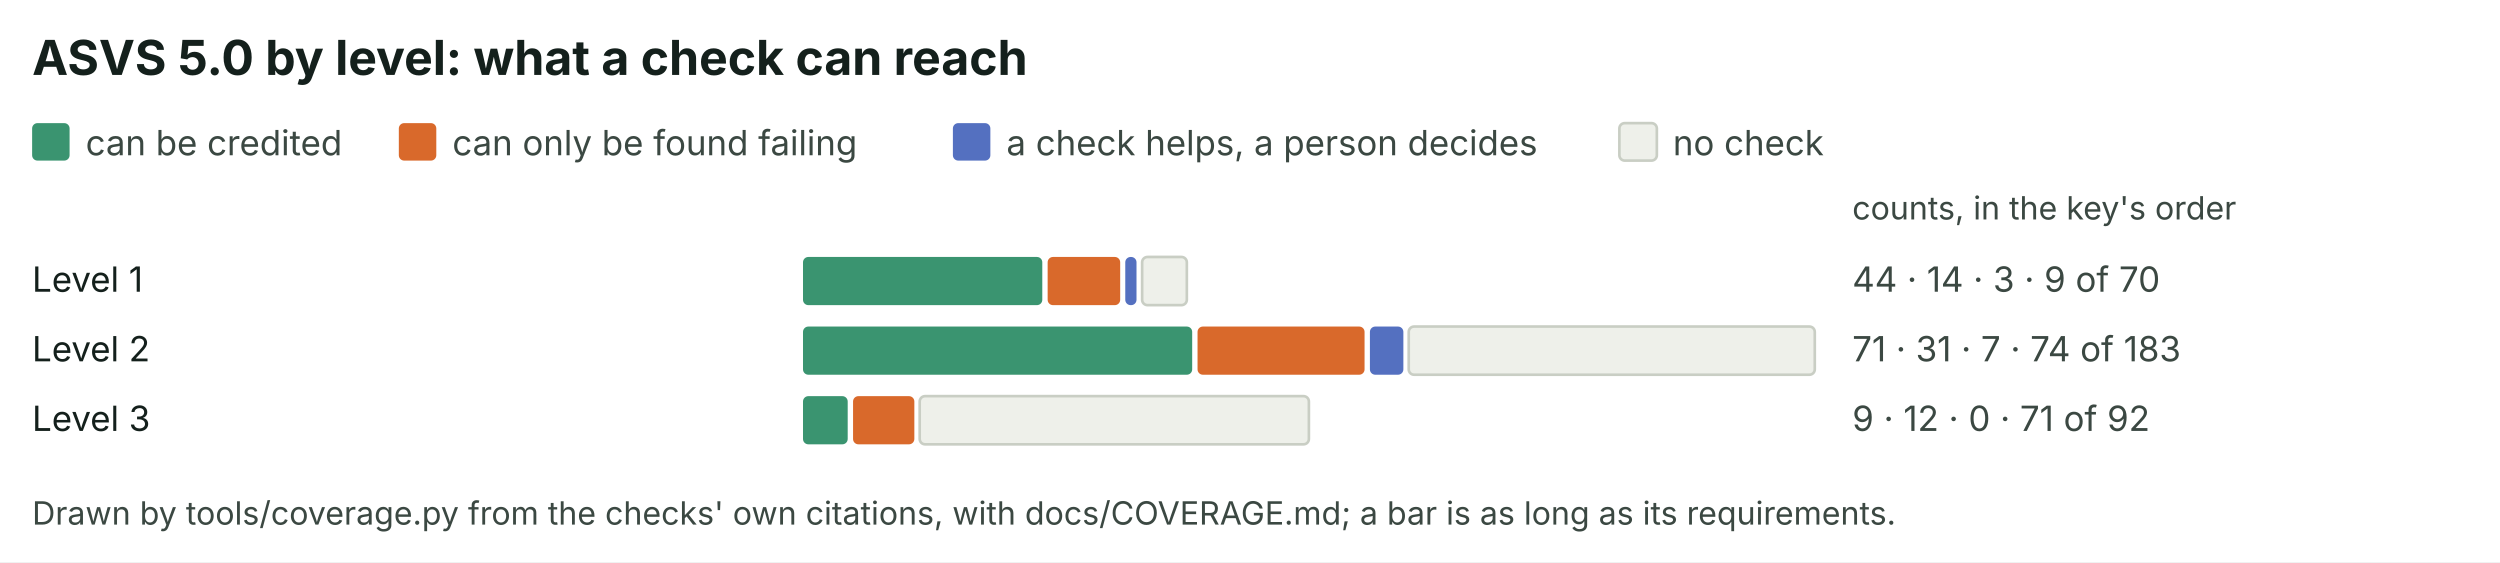
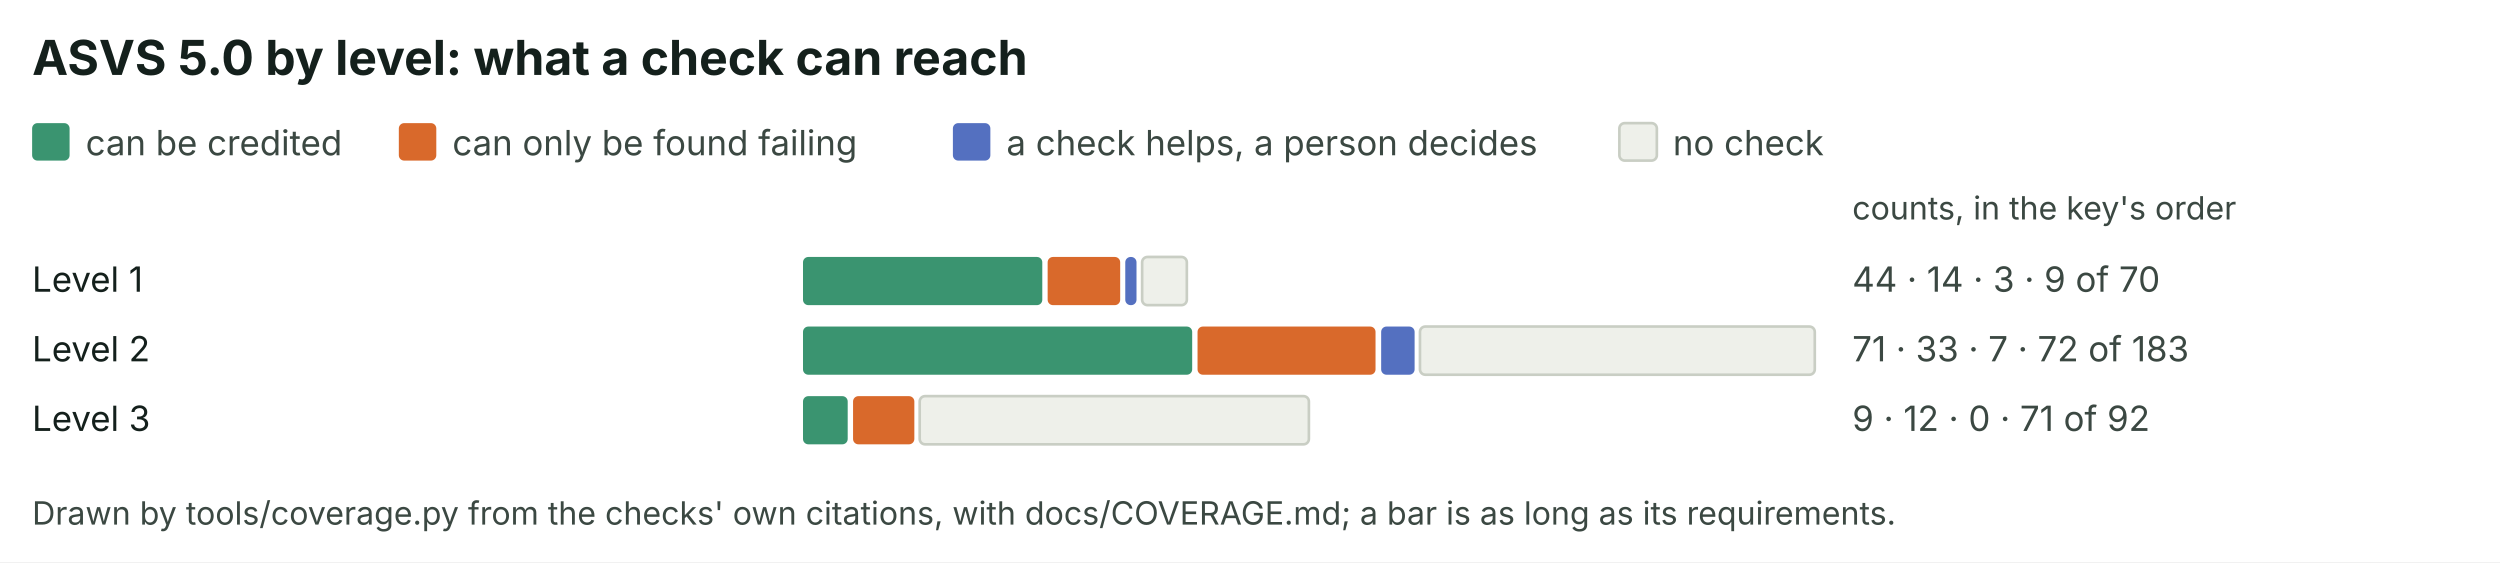
<svg xmlns="http://www.w3.org/2000/svg" viewBox="0 0 934 210" width="934" height="210" role="img" aria-labelledby="t d" font-family="Atkinson Hyperlegible, -apple-system, Segoe UI, sans-serif">
  <style>.bg{fill:#FFFFFF}.ink{fill:#14201C}.soft{fill:#3B4842}.none{fill:#EEF0EA;stroke:#C9CEC4}@media (prefers-color-scheme: dark){.bg{fill:#14201C}.ink{fill:#F3F4EF}.soft{fill:#C9CEC4}.none{fill:#182A23;stroke:#3B4842}}</style>
  <rect class="bg" width="934" height="210" />
  <text class="ink" x="12" y="28" font-size="18" font-weight="700">ASVS 5.0 by level: what a check can reach</text>
  <rect fill="#3A9470" x="12" y="46" width="14" height="14" rx="2" />
  <text class="soft" x="32" y="58" font-size="13">can be credited</text>
  <rect fill="#D9692B" x="149" y="46" width="14" height="14" rx="2" />
  <text class="soft" x="169" y="58" font-size="13">can only be found failing</text>
  <rect fill="#5470C0" x="356" y="46" width="14" height="14" rx="2" />
  <text class="soft" x="376" y="58" font-size="13">a check helps, a person decides</text>
  <rect class="none" x="605" y="46" width="14" height="14" rx="2" />
  <text class="soft" x="625" y="58" font-size="13">no check</text>
  <text class="soft" x="692" y="82" font-size="12">counts, in the key's order</text>
  <text class="ink" x="12" y="109" font-size="13">Level 1</text>
  <rect fill="#3A9470" x="300.0" y="96" width="89.4" height="18" rx="2" />
  <rect fill="#D9692B" x="391.4" y="96" width="27.1" height="18" rx="2" />
  <rect fill="#5470C0" x="420.4" y="96" width="4.2" height="18" rx="2" />
  <rect class="none" x="426.7" y="96" width="16.7" height="18" rx="2" />
  <text class="soft" x="692" y="109" font-size="13">44 · 14 · 3 · 9  of 70</text>
  <text class="ink" x="12" y="135" font-size="13">Level 2</text>
  <rect fill="#3A9470" x="300.0" y="122" width="145.4" height="18" rx="2" />
-   <rect fill="#D9692B" x="447.4" y="122" width="62.4" height="18" rx="2" />
-   <rect fill="#5470C0" x="511.8" y="122" width="12.5" height="18" rx="2" />
-   <rect class="none" x="526.3" y="122" width="151.7" height="18" rx="2" />
-   <text class="soft" x="692" y="135" font-size="13">71 · 31 · 7 · 74  of 183</text>
+   <rect fill="#D9692B" x="447.4" y="122" width="66.5" height="18" rx="2" />
+   <rect fill="#5470C0" x="516.0" y="122" width="12.5" height="18" rx="2" />
+   <rect class="none" x="530.5" y="122" width="147.5" height="18" rx="2" />
+   <text class="soft" x="692" y="135" font-size="13">71 · 33 · 7 · 72  of 183</text>
  <text class="ink" x="12" y="161" font-size="13">Level 3</text>
  <rect fill="#3A9470" x="300.0" y="148" width="16.7" height="18" rx="2" />
  <rect fill="#D9692B" x="318.7" y="148" width="22.9" height="18" rx="2" />
  <rect class="none" x="343.6" y="148" width="145.4" height="18" rx="2" />
  <text class="soft" x="692" y="161" font-size="13">9 · 12 · 0 · 71  of 92</text>
  <text class="soft" x="12" y="196" font-size="12">Drawn by tools/coverage.py from the checks' own citations, with docs/COVERAGE.md; a bar is as long as its requirements.</text>
</svg>
